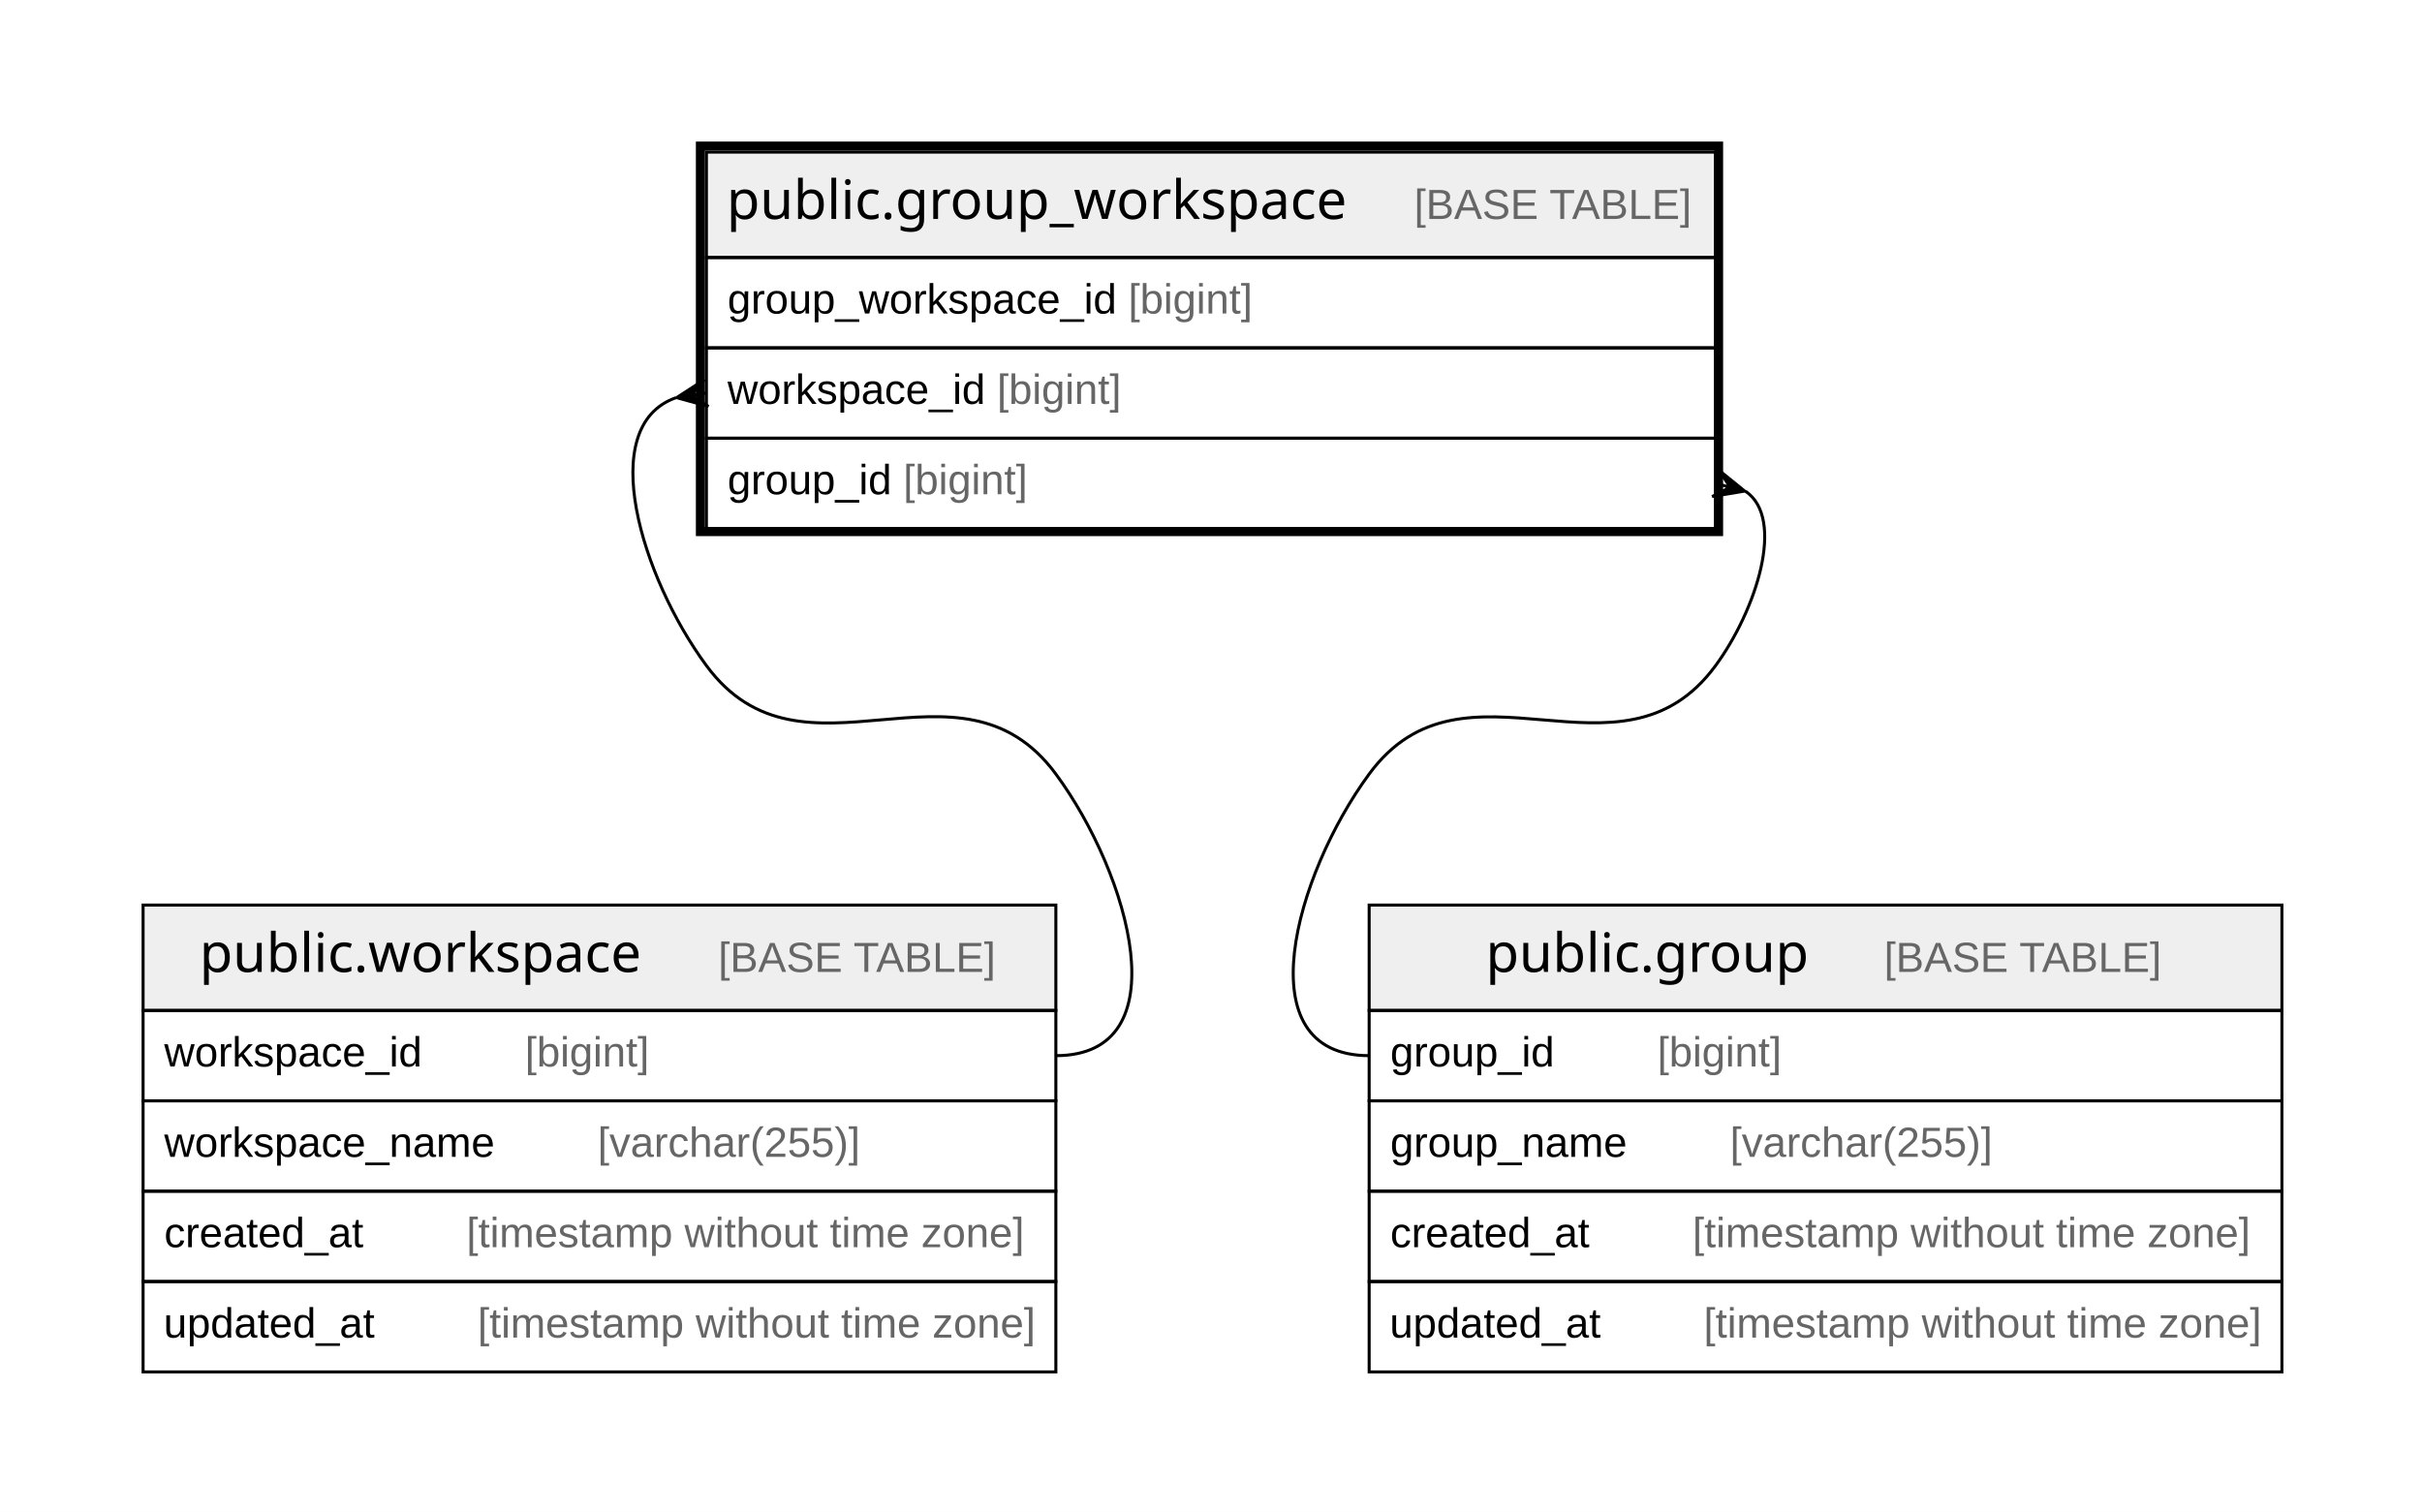
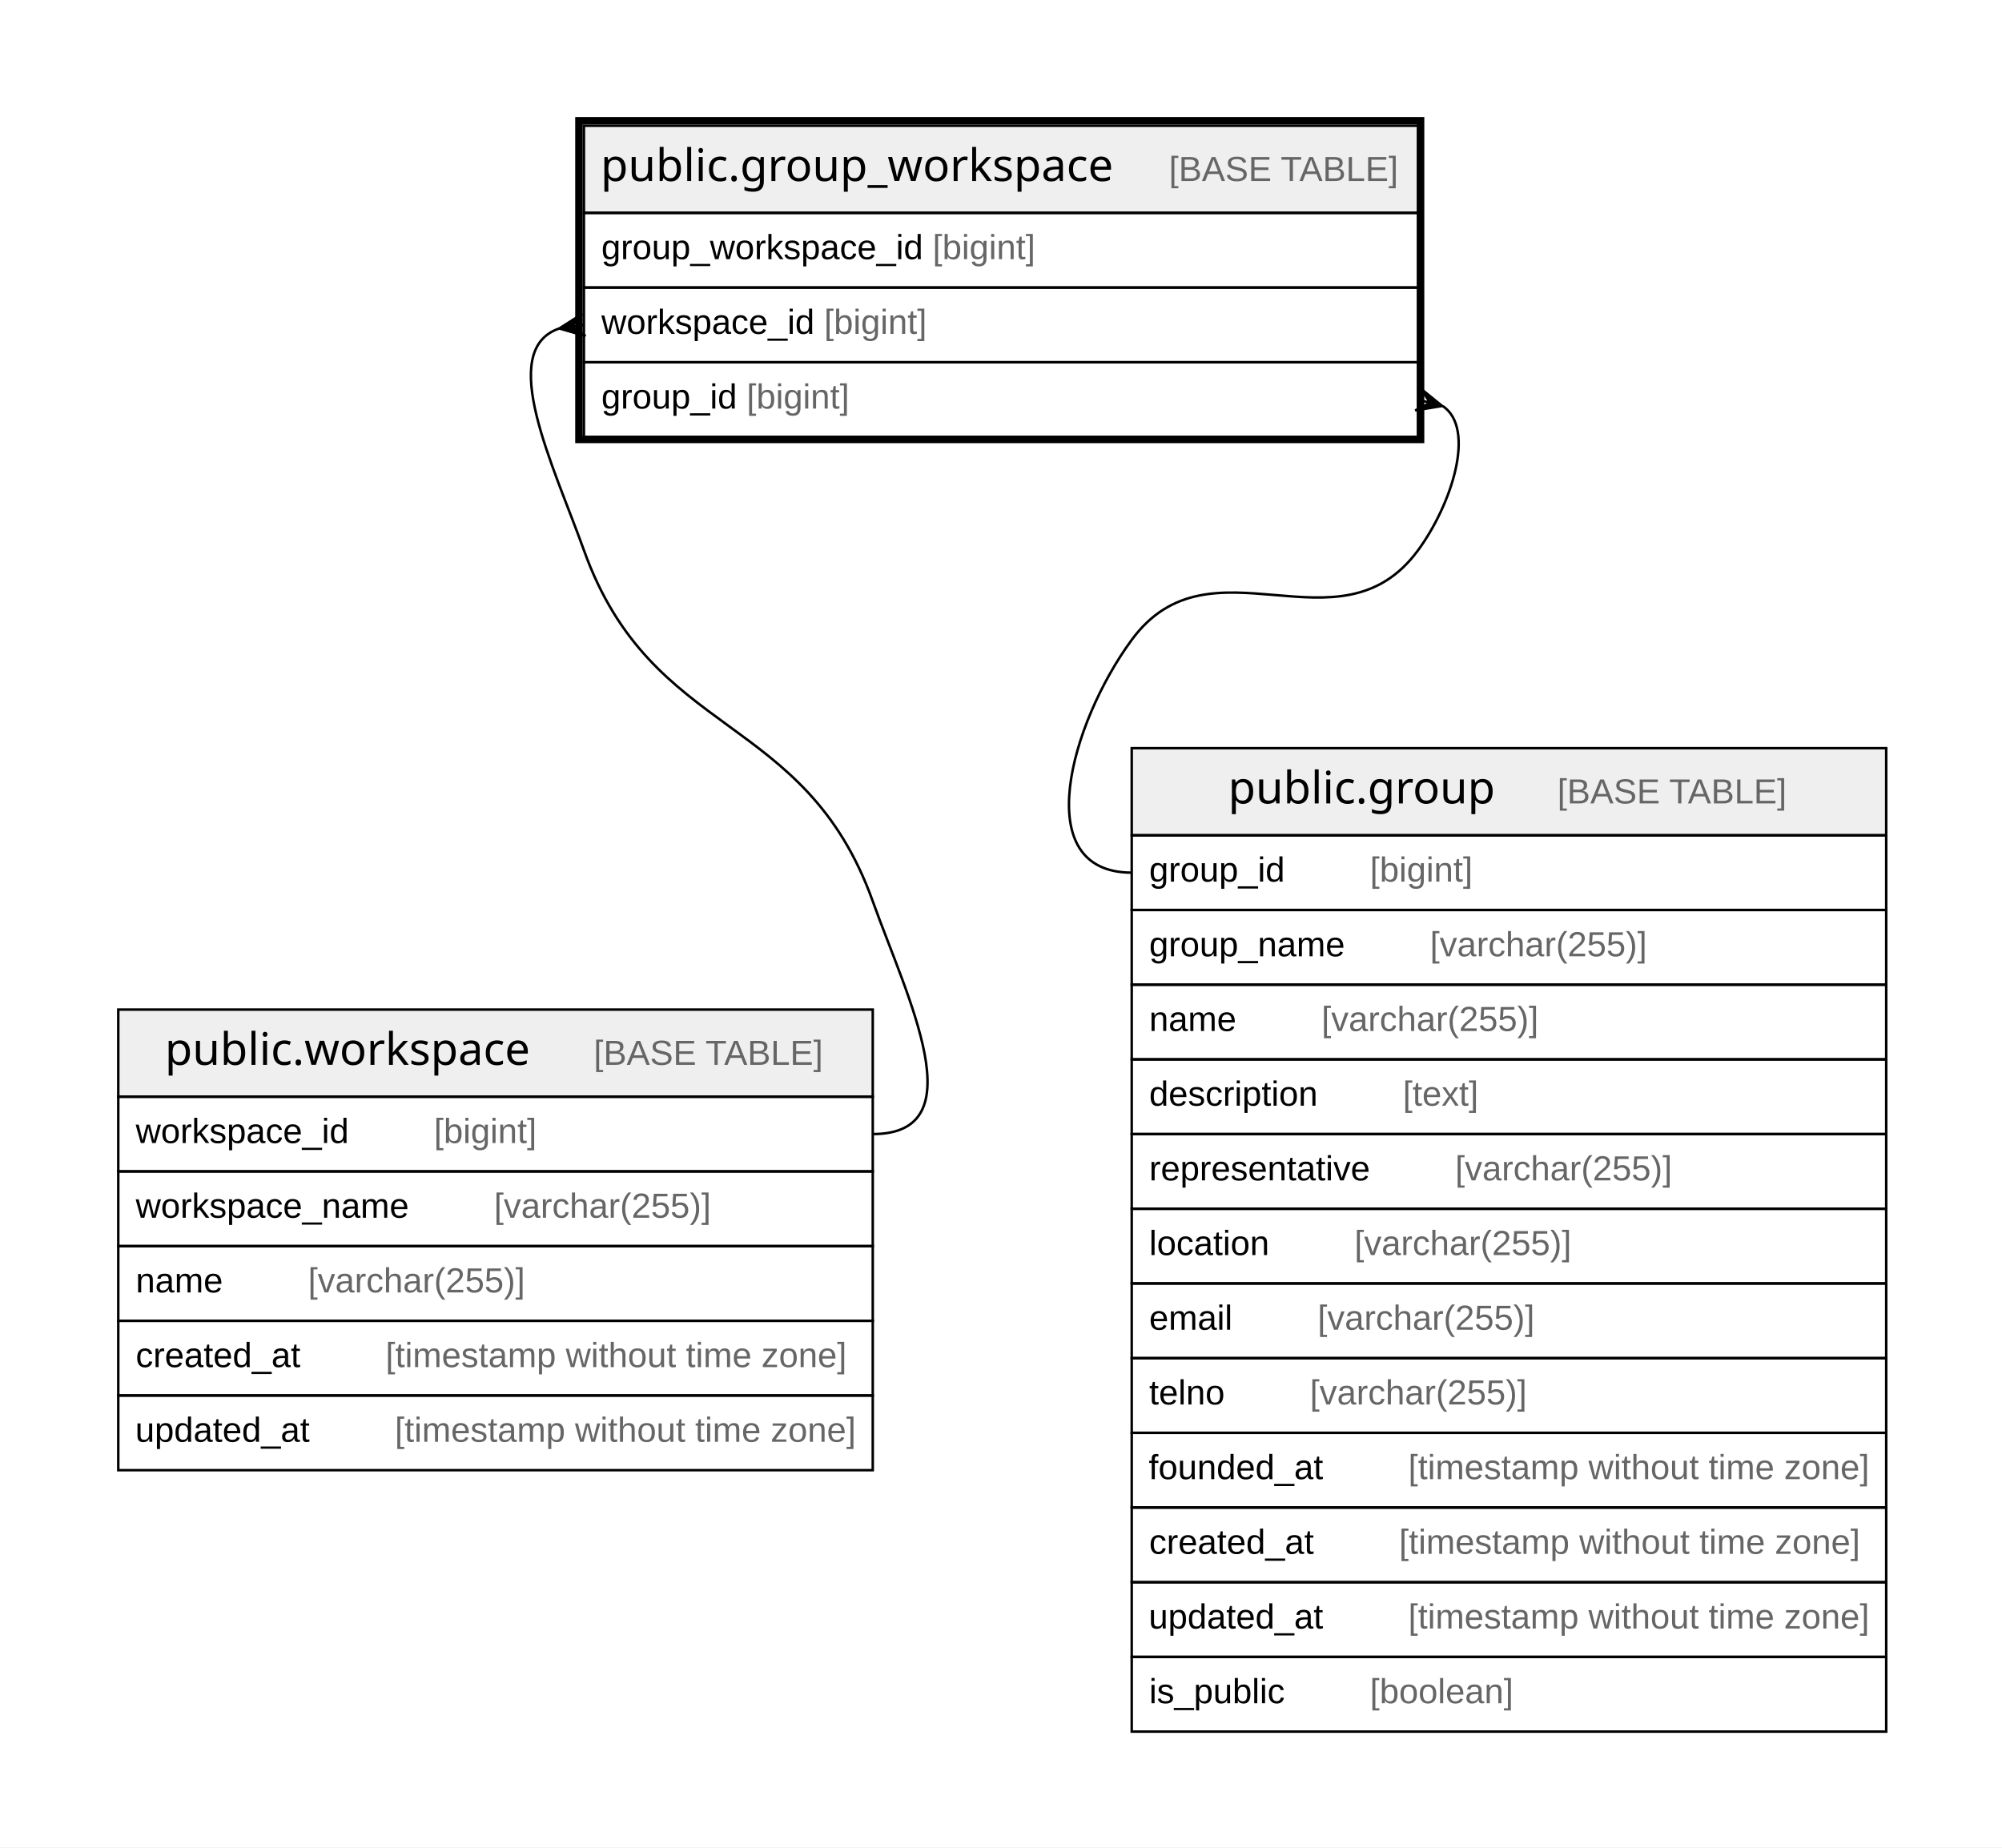
- <svg xmlns="http://www.w3.org/2000/svg" width="804pt" height="502pt" viewBox="0.00 0.00 804.00 502.00">
-   <g id="graph0" class="graph" transform="scale(1 1) rotate(0) translate(4 498)">
-     <polygon fill="#ffffff" stroke="transparent" points="-4,4 -4,-498 800,-498 800,4 -4,4" />
+ <svg xmlns="http://www.w3.org/2000/svg" width="804pt" height="742pt" viewBox="0.00 0.00 804.00 742.00">
+   <g id="graph0" class="graph" transform="scale(1 1) rotate(0) translate(4 738)">
+     <polygon fill="#ffffff" stroke="transparent" points="-4,4 -4,-738 800,-738 800,4 -4,4" />
    <g id="node1" class="node">
-       <polygon fill="#efefef" stroke="transparent" points="230.5,-412.5 230.5,-447.5 565.5,-447.5 565.5,-412.5 230.5,-412.5" />
-       <polygon fill="none" stroke="#000000" points="230.5,-412.5 230.5,-447.5 565.5,-447.5 565.5,-412.5 230.5,-412.5" />
-       <text text-anchor="start" x="237.194" y="-425.3" font-family="Arial Bold" font-size="18.00" fill="#000000">public.group_workspace</text>
-       <text text-anchor="start" x="431.238" y="-425.3" font-family="Arial" font-size="14.00" fill="#000000">    </text>
-       <text text-anchor="start" x="465.443" y="-425.3" font-family="Arial" font-size="14.00" fill="#666666">[BASE TABLE]</text>
-       <polygon fill="none" stroke="#000000" points="230.5,-382.5 230.5,-412.5 565.5,-412.5 565.5,-382.5 230.5,-382.5" />
-       <text text-anchor="start" x="237.5" y="-393.9" font-family="Arial" font-size="14.00" fill="#000000">group_workspace_id </text>
-       <text text-anchor="start" x="370.534" y="-393.9" font-family="Arial" font-size="14.00" fill="#666666">[bigint]</text>
-       <polygon fill="none" stroke="#000000" points="230.5,-352.5 230.5,-382.5 565.5,-382.5 565.5,-352.5 230.5,-352.5" />
-       <text text-anchor="start" x="237.5" y="-363.9" font-family="Arial" font-size="14.00" fill="#000000">workspace_id </text>
-       <text text-anchor="start" x="326.96" y="-363.9" font-family="Arial" font-size="14.00" fill="#666666">[bigint]</text>
-       <polygon fill="none" stroke="#000000" points="230.5,-322.5 230.5,-352.5 565.5,-352.5 565.5,-322.5 230.5,-322.5" />
-       <text text-anchor="start" x="237.5" y="-333.9" font-family="Arial" font-size="14.00" fill="#000000">group_id </text>
-       <text text-anchor="start" x="295.853" y="-333.9" font-family="Arial" font-size="14.00" fill="#666666">[bigint]</text>
-       <polygon fill="none" stroke="#000000" stroke-width="3" points="228.5,-321.5 228.5,-449.5 566.5,-449.5 566.5,-321.5 228.5,-321.5" />
+       <polygon fill="#efefef" stroke="transparent" points="230.5,-652.5 230.5,-687.5 565.5,-687.5 565.5,-652.5 230.5,-652.5" />
+       <polygon fill="none" stroke="#000000" points="230.5,-652.5 230.5,-687.5 565.5,-687.5 565.5,-652.5 230.5,-652.5" />
+       <text text-anchor="start" x="237.194" y="-665.3" font-family="Arial Bold" font-size="18.00" fill="#000000">public.group_workspace</text>
+       <text text-anchor="start" x="431.238" y="-665.3" font-family="Arial" font-size="14.00" fill="#000000">    </text>
+       <text text-anchor="start" x="465.443" y="-665.3" font-family="Arial" font-size="14.00" fill="#666666">[BASE TABLE]</text>
+       <polygon fill="none" stroke="#000000" points="230.5,-622.5 230.5,-652.5 565.5,-652.5 565.5,-622.5 230.5,-622.5" />
+       <text text-anchor="start" x="237.5" y="-633.9" font-family="Arial" font-size="14.00" fill="#000000">group_workspace_id </text>
+       <text text-anchor="start" x="370.534" y="-633.9" font-family="Arial" font-size="14.00" fill="#666666">[bigint]</text>
+       <polygon fill="none" stroke="#000000" points="230.5,-592.5 230.5,-622.5 565.5,-622.5 565.5,-592.5 230.5,-592.5" />
+       <text text-anchor="start" x="237.5" y="-603.9" font-family="Arial" font-size="14.00" fill="#000000">workspace_id </text>
+       <text text-anchor="start" x="326.96" y="-603.9" font-family="Arial" font-size="14.00" fill="#666666">[bigint]</text>
+       <polygon fill="none" stroke="#000000" points="230.5,-562.5 230.5,-592.5 565.5,-592.5 565.5,-562.5 230.5,-562.5" />
+       <text text-anchor="start" x="237.5" y="-573.9" font-family="Arial" font-size="14.00" fill="#000000">group_id </text>
+       <text text-anchor="start" x="295.853" y="-573.9" font-family="Arial" font-size="14.00" fill="#666666">[bigint]</text>
+       <polygon fill="none" stroke="#000000" stroke-width="3" points="228.5,-561.5 228.5,-689.5 566.5,-689.5 566.5,-561.5 228.5,-561.5" />
    </g>
    <g id="node2" class="node">
-       <polygon fill="#efefef" stroke="transparent" points="43.5,-162.5 43.5,-197.5 346.5,-197.5 346.5,-162.5 43.5,-162.5" />
-       <polygon fill="none" stroke="#000000" points="43.5,-162.5 43.5,-197.5 346.5,-197.5 346.5,-162.5 43.5,-162.5" />
-       <text text-anchor="start" x="62.206" y="-175.3" font-family="Arial Bold" font-size="18.00" fill="#000000">public.workspace</text>
-       <text text-anchor="start" x="200.226" y="-175.3" font-family="Arial" font-size="14.00" fill="#000000">    </text>
-       <text text-anchor="start" x="234.431" y="-175.3" font-family="Arial" font-size="14.00" fill="#666666">[BASE TABLE]</text>
-       <polygon fill="none" stroke="#000000" points="43.5,-132.5 43.5,-162.5 346.5,-162.5 346.5,-132.5 43.5,-132.5" />
-       <text text-anchor="start" x="50.5" y="-143.9" font-family="Arial" font-size="14.00" fill="#000000">workspace_id    </text>
-       <text text-anchor="start" x="170.274" y="-143.9" font-family="Arial" font-size="14.00" fill="#666666">[bigint]</text>
-       <polygon fill="none" stroke="#000000" points="43.5,-102.5 43.5,-132.5 346.5,-132.5 346.5,-102.5 43.5,-102.5" />
-       <text text-anchor="start" x="50.5" y="-113.9" font-family="Arial" font-size="14.00" fill="#000000">workspace_name    </text>
-       <text text-anchor="start" x="194.393" y="-113.9" font-family="Arial" font-size="14.00" fill="#666666">[varchar(255)]</text>
-       <polygon fill="none" stroke="#000000" points="43.5,-72.5 43.5,-102.5 346.5,-102.5 346.5,-72.5 43.5,-72.5" />
-       <text text-anchor="start" x="50.5" y="-83.9" font-family="Arial" font-size="14.00" fill="#000000">created_at    </text>
-       <text text-anchor="start" x="150.842" y="-83.9" font-family="Arial" font-size="14.00" fill="#666666">[timestamp without time zone]</text>
-       <polygon fill="none" stroke="#000000" points="43.5,-42.5 43.5,-72.5 346.5,-72.5 346.5,-42.5 43.5,-42.5" />
-       <text text-anchor="start" x="50.306" y="-53.9" font-family="Arial" font-size="14.00" fill="#000000">updated_at    </text>
-       <text text-anchor="start" x="154.553" y="-53.9" font-family="Arial" font-size="14.00" fill="#666666">[timestamp without time zone]</text>
+       <polygon fill="#efefef" stroke="transparent" points="43.5,-297.5 43.5,-332.5 346.5,-332.5 346.5,-297.5 43.5,-297.5" />
+       <polygon fill="none" stroke="#000000" points="43.5,-297.5 43.5,-332.5 346.5,-332.5 346.5,-297.5 43.5,-297.5" />
+       <text text-anchor="start" x="62.206" y="-310.3" font-family="Arial Bold" font-size="18.00" fill="#000000">public.workspace</text>
+       <text text-anchor="start" x="200.226" y="-310.3" font-family="Arial" font-size="14.00" fill="#000000">    </text>
+       <text text-anchor="start" x="234.431" y="-310.3" font-family="Arial" font-size="14.00" fill="#666666">[BASE TABLE]</text>
+       <polygon fill="none" stroke="#000000" points="43.5,-267.5 43.5,-297.5 346.5,-297.5 346.5,-267.5 43.5,-267.5" />
+       <text text-anchor="start" x="50.5" y="-278.9" font-family="Arial" font-size="14.00" fill="#000000">workspace_id    </text>
+       <text text-anchor="start" x="170.274" y="-278.9" font-family="Arial" font-size="14.00" fill="#666666">[bigint]</text>
+       <polygon fill="none" stroke="#000000" points="43.5,-237.5 43.5,-267.5 346.5,-267.5 346.5,-237.5 43.5,-237.5" />
+       <text text-anchor="start" x="50.5" y="-248.9" font-family="Arial" font-size="14.00" fill="#000000">workspace_name    </text>
+       <text text-anchor="start" x="194.393" y="-248.9" font-family="Arial" font-size="14.00" fill="#666666">[varchar(255)]</text>
+       <polygon fill="none" stroke="#000000" points="43.5,-207.5 43.5,-237.5 346.5,-237.5 346.5,-207.5 43.5,-207.5" />
+       <text text-anchor="start" x="50.5" y="-218.9" font-family="Arial" font-size="14.00" fill="#000000">name    </text>
+       <text text-anchor="start" x="119.713" y="-218.9" font-family="Arial" font-size="14.00" fill="#666666">[varchar(255)]</text>
+       <polygon fill="none" stroke="#000000" points="43.5,-177.5 43.5,-207.5 346.5,-207.5 346.5,-177.5 43.5,-177.5" />
+       <text text-anchor="start" x="50.5" y="-188.9" font-family="Arial" font-size="14.00" fill="#000000">created_at    </text>
+       <text text-anchor="start" x="150.842" y="-188.9" font-family="Arial" font-size="14.00" fill="#666666">[timestamp without time zone]</text>
+       <polygon fill="none" stroke="#000000" points="43.5,-147.5 43.5,-177.5 346.5,-177.5 346.5,-147.5 43.5,-147.5" />
+       <text text-anchor="start" x="50.306" y="-158.9" font-family="Arial" font-size="14.00" fill="#000000">updated_at    </text>
+       <text text-anchor="start" x="154.553" y="-158.9" font-family="Arial" font-size="14.00" fill="#666666">[timestamp without time zone]</text>
    </g>
    <g id="edge1" class="edge">
-       <path fill="none" stroke="#000000" d="M220.289,-365.915C193.546,-356.394 208.973,-306.221 230.5,-277 262.518,-233.539 314.482,-284.461 346.5,-241 371.148,-207.543 388.056,-147.5 346.5,-147.5" />
-       <polygon fill="#000000" stroke="#000000" points="220.618,-365.966 229.81,-371.947 225.559,-366.733 230.5,-367.5 230.5,-367.5 230.5,-367.5 225.559,-366.733 231.19,-363.053 220.618,-365.966 220.618,-365.966" />
+       <path fill="none" stroke="#000000" d="M220.555,-606.057C195.358,-597.36 218.252,-551.165 230.5,-517 257.884,-440.611 319.116,-452.389 346.5,-376 360.523,-336.882 388.056,-282.5 346.5,-282.5" />
+       <polygon fill="#000000" stroke="#000000" points="220.604,-606.064 229.854,-611.953 225.552,-606.782 230.5,-607.5 230.5,-607.5 230.5,-607.5 225.552,-606.782 231.146,-603.047 220.604,-606.064 220.604,-606.064" />
    </g>
    <g id="node3" class="node">
-       <polygon fill="#efefef" stroke="transparent" points="450.5,-162.5 450.5,-197.5 753.5,-197.5 753.5,-162.5 450.5,-162.5" />
-       <polygon fill="none" stroke="#000000" points="450.5,-162.5 450.5,-197.5 753.5,-197.5 753.5,-162.5 450.5,-162.5" />
-       <text text-anchor="start" x="489.203" y="-175.3" font-family="Arial Bold" font-size="18.00" fill="#000000">public.group</text>
-       <text text-anchor="start" x="587.229" y="-175.3" font-family="Arial" font-size="14.00" fill="#000000">    </text>
-       <text text-anchor="start" x="621.434" y="-175.3" font-family="Arial" font-size="14.00" fill="#666666">[BASE TABLE]</text>
+       <polygon fill="#efefef" stroke="transparent" points="450.5,-402.5 450.5,-437.5 753.5,-437.5 753.5,-402.5 450.5,-402.5" />
+       <polygon fill="none" stroke="#000000" points="450.5,-402.5 450.5,-437.5 753.5,-437.5 753.5,-402.5 450.5,-402.5" />
+       <text text-anchor="start" x="489.203" y="-415.3" font-family="Arial Bold" font-size="18.00" fill="#000000">public.group</text>
+       <text text-anchor="start" x="587.229" y="-415.3" font-family="Arial" font-size="14.00" fill="#000000">    </text>
+       <text text-anchor="start" x="621.434" y="-415.3" font-family="Arial" font-size="14.00" fill="#666666">[BASE TABLE]</text>
+       <polygon fill="none" stroke="#000000" points="450.5,-372.5 450.5,-402.5 753.5,-402.5 753.5,-372.5 450.5,-372.5" />
+       <text text-anchor="start" x="457.5" y="-383.9" font-family="Arial" font-size="14.00" fill="#000000">group_id    </text>
+       <text text-anchor="start" x="546.168" y="-383.9" font-family="Arial" font-size="14.00" fill="#666666">[bigint]</text>
+       <polygon fill="none" stroke="#000000" points="450.5,-342.5 450.5,-372.5 753.5,-372.5 753.5,-342.5 450.5,-342.5" />
+       <text text-anchor="start" x="457.5" y="-353.9" font-family="Arial" font-size="14.00" fill="#000000">group_name    </text>
+       <text text-anchor="start" x="570.287" y="-353.9" font-family="Arial" font-size="14.00" fill="#666666">[varchar(255)]</text>
+       <polygon fill="none" stroke="#000000" points="450.5,-312.5 450.5,-342.5 753.5,-342.5 753.5,-312.5 450.5,-312.5" />
+       <text text-anchor="start" x="457.5" y="-323.9" font-family="Arial" font-size="14.00" fill="#000000">name    </text>
+       <text text-anchor="start" x="526.713" y="-323.9" font-family="Arial" font-size="14.00" fill="#666666">[varchar(255)]</text>
+       <polygon fill="none" stroke="#000000" points="450.5,-282.5 450.5,-312.5 753.5,-312.5 753.5,-282.5 450.5,-282.5" />
+       <text text-anchor="start" x="457.5" y="-293.9" font-family="Arial" font-size="14.00" fill="#000000">description    </text>
+       <text text-anchor="start" x="559.382" y="-293.9" font-family="Arial" font-size="14.00" fill="#666666">[text]</text>
+       <polygon fill="none" stroke="#000000" points="450.5,-252.5 450.5,-282.5 753.5,-282.5 753.5,-252.5 450.5,-252.5" />
+       <text text-anchor="start" x="457.5" y="-263.9" font-family="Arial" font-size="14.00" fill="#000000">representative    </text>
+       <text text-anchor="start" x="580.392" y="-263.9" font-family="Arial" font-size="14.00" fill="#666666">[varchar(255)]</text>
+       <polygon fill="none" stroke="#000000" points="450.5,-222.5 450.5,-252.5 753.5,-252.5 753.5,-222.5 450.5,-222.5" />
+       <text text-anchor="start" x="457.5" y="-233.9" font-family="Arial" font-size="14.00" fill="#000000">location    </text>
+       <text text-anchor="start" x="539.939" y="-233.9" font-family="Arial" font-size="14.00" fill="#666666">[varchar(255)]</text>
+       <polygon fill="none" stroke="#000000" points="450.5,-192.5 450.5,-222.5 753.5,-222.5 753.5,-192.5 450.5,-192.5" />
+       <text text-anchor="start" x="457.5" y="-203.9" font-family="Arial" font-size="14.00" fill="#000000">email    </text>
+       <text text-anchor="start" x="525.144" y="-203.9" font-family="Arial" font-size="14.00" fill="#666666">[varchar(255)]</text>
+       <polygon fill="none" stroke="#000000" points="450.5,-162.5 450.5,-192.5 753.5,-192.5 753.5,-162.5 450.5,-162.5" />
+       <text text-anchor="start" x="457.5" y="-173.9" font-family="Arial" font-size="14.00" fill="#000000">telno    </text>
+       <text text-anchor="start" x="522.05" y="-173.9" font-family="Arial" font-size="14.00" fill="#666666">[varchar(255)]</text>
      <polygon fill="none" stroke="#000000" points="450.5,-132.5 450.5,-162.5 753.5,-162.5 753.5,-132.5 450.5,-132.5" />
-       <text text-anchor="start" x="457.5" y="-143.9" font-family="Arial" font-size="14.00" fill="#000000">group_id    </text>
-       <text text-anchor="start" x="546.168" y="-143.9" font-family="Arial" font-size="14.00" fill="#666666">[bigint]</text>
+       <text text-anchor="start" x="457.307" y="-143.9" font-family="Arial" font-size="14.00" fill="#000000">founded_at    </text>
+       <text text-anchor="start" x="561.553" y="-143.9" font-family="Arial" font-size="14.00" fill="#666666">[timestamp without time zone]</text>
      <polygon fill="none" stroke="#000000" points="450.5,-102.5 450.5,-132.5 753.5,-132.5 753.5,-102.5 450.5,-102.5" />
-       <text text-anchor="start" x="457.5" y="-113.9" font-family="Arial" font-size="14.00" fill="#000000">group_name    </text>
-       <text text-anchor="start" x="570.287" y="-113.9" font-family="Arial" font-size="14.00" fill="#666666">[varchar(255)]</text>
+       <text text-anchor="start" x="457.5" y="-113.9" font-family="Arial" font-size="14.00" fill="#000000">created_at    </text>
+       <text text-anchor="start" x="557.842" y="-113.9" font-family="Arial" font-size="14.00" fill="#666666">[timestamp without time zone]</text>
      <polygon fill="none" stroke="#000000" points="450.5,-72.5 450.5,-102.5 753.5,-102.5 753.5,-72.5 450.5,-72.5" />
-       <text text-anchor="start" x="457.5" y="-83.9" font-family="Arial" font-size="14.00" fill="#000000">created_at    </text>
-       <text text-anchor="start" x="557.842" y="-83.9" font-family="Arial" font-size="14.00" fill="#666666">[timestamp without time zone]</text>
+       <text text-anchor="start" x="457.307" y="-83.9" font-family="Arial" font-size="14.00" fill="#000000">updated_at    </text>
+       <text text-anchor="start" x="561.553" y="-83.9" font-family="Arial" font-size="14.00" fill="#666666">[timestamp without time zone]</text>
      <polygon fill="none" stroke="#000000" points="450.5,-42.5 450.5,-72.5 753.5,-72.5 753.5,-42.5 450.5,-42.5" />
-       <text text-anchor="start" x="457.307" y="-53.9" font-family="Arial" font-size="14.00" fill="#000000">updated_at    </text>
-       <text text-anchor="start" x="561.553" y="-53.9" font-family="Arial" font-size="14.00" fill="#666666">[timestamp without time zone]</text>
+       <text text-anchor="start" x="457.5" y="-53.9" font-family="Arial" font-size="14.00" fill="#000000">is_public    </text>
+       <text text-anchor="start" x="546.155" y="-53.9" font-family="Arial" font-size="14.00" fill="#666666">[boolean]</text>
    </g>
    <g id="edge2" class="edge">
-       <path fill="none" stroke="#000000" d="M575.457,-334.87C588.841,-325.784 578.934,-295.282 565.5,-277 533.787,-233.842 482.213,-284.158 450.5,-241 425.893,-207.513 408.944,-147.5 450.5,-147.5" />
-       <polygon fill="#000000" stroke="#000000" points="575.168,-334.946 564.351,-333.149 570.334,-336.223 565.5,-337.5 565.5,-337.5 565.5,-337.5 570.334,-336.223 566.649,-341.851 575.168,-334.946 575.168,-334.946" />
+       <path fill="none" stroke="#000000" d="M575.457,-574.87C588.841,-565.784 578.934,-535.282 565.5,-517 533.787,-473.842 482.213,-524.158 450.5,-481 425.893,-447.513 408.944,-387.5 450.5,-387.5" />
+       <polygon fill="#000000" stroke="#000000" points="575.168,-574.946 564.351,-573.149 570.334,-576.223 565.5,-577.5 565.5,-577.5 565.5,-577.5 570.334,-576.223 566.649,-581.851 575.168,-574.946 575.168,-574.946" />
    </g>
  </g>
</svg>
